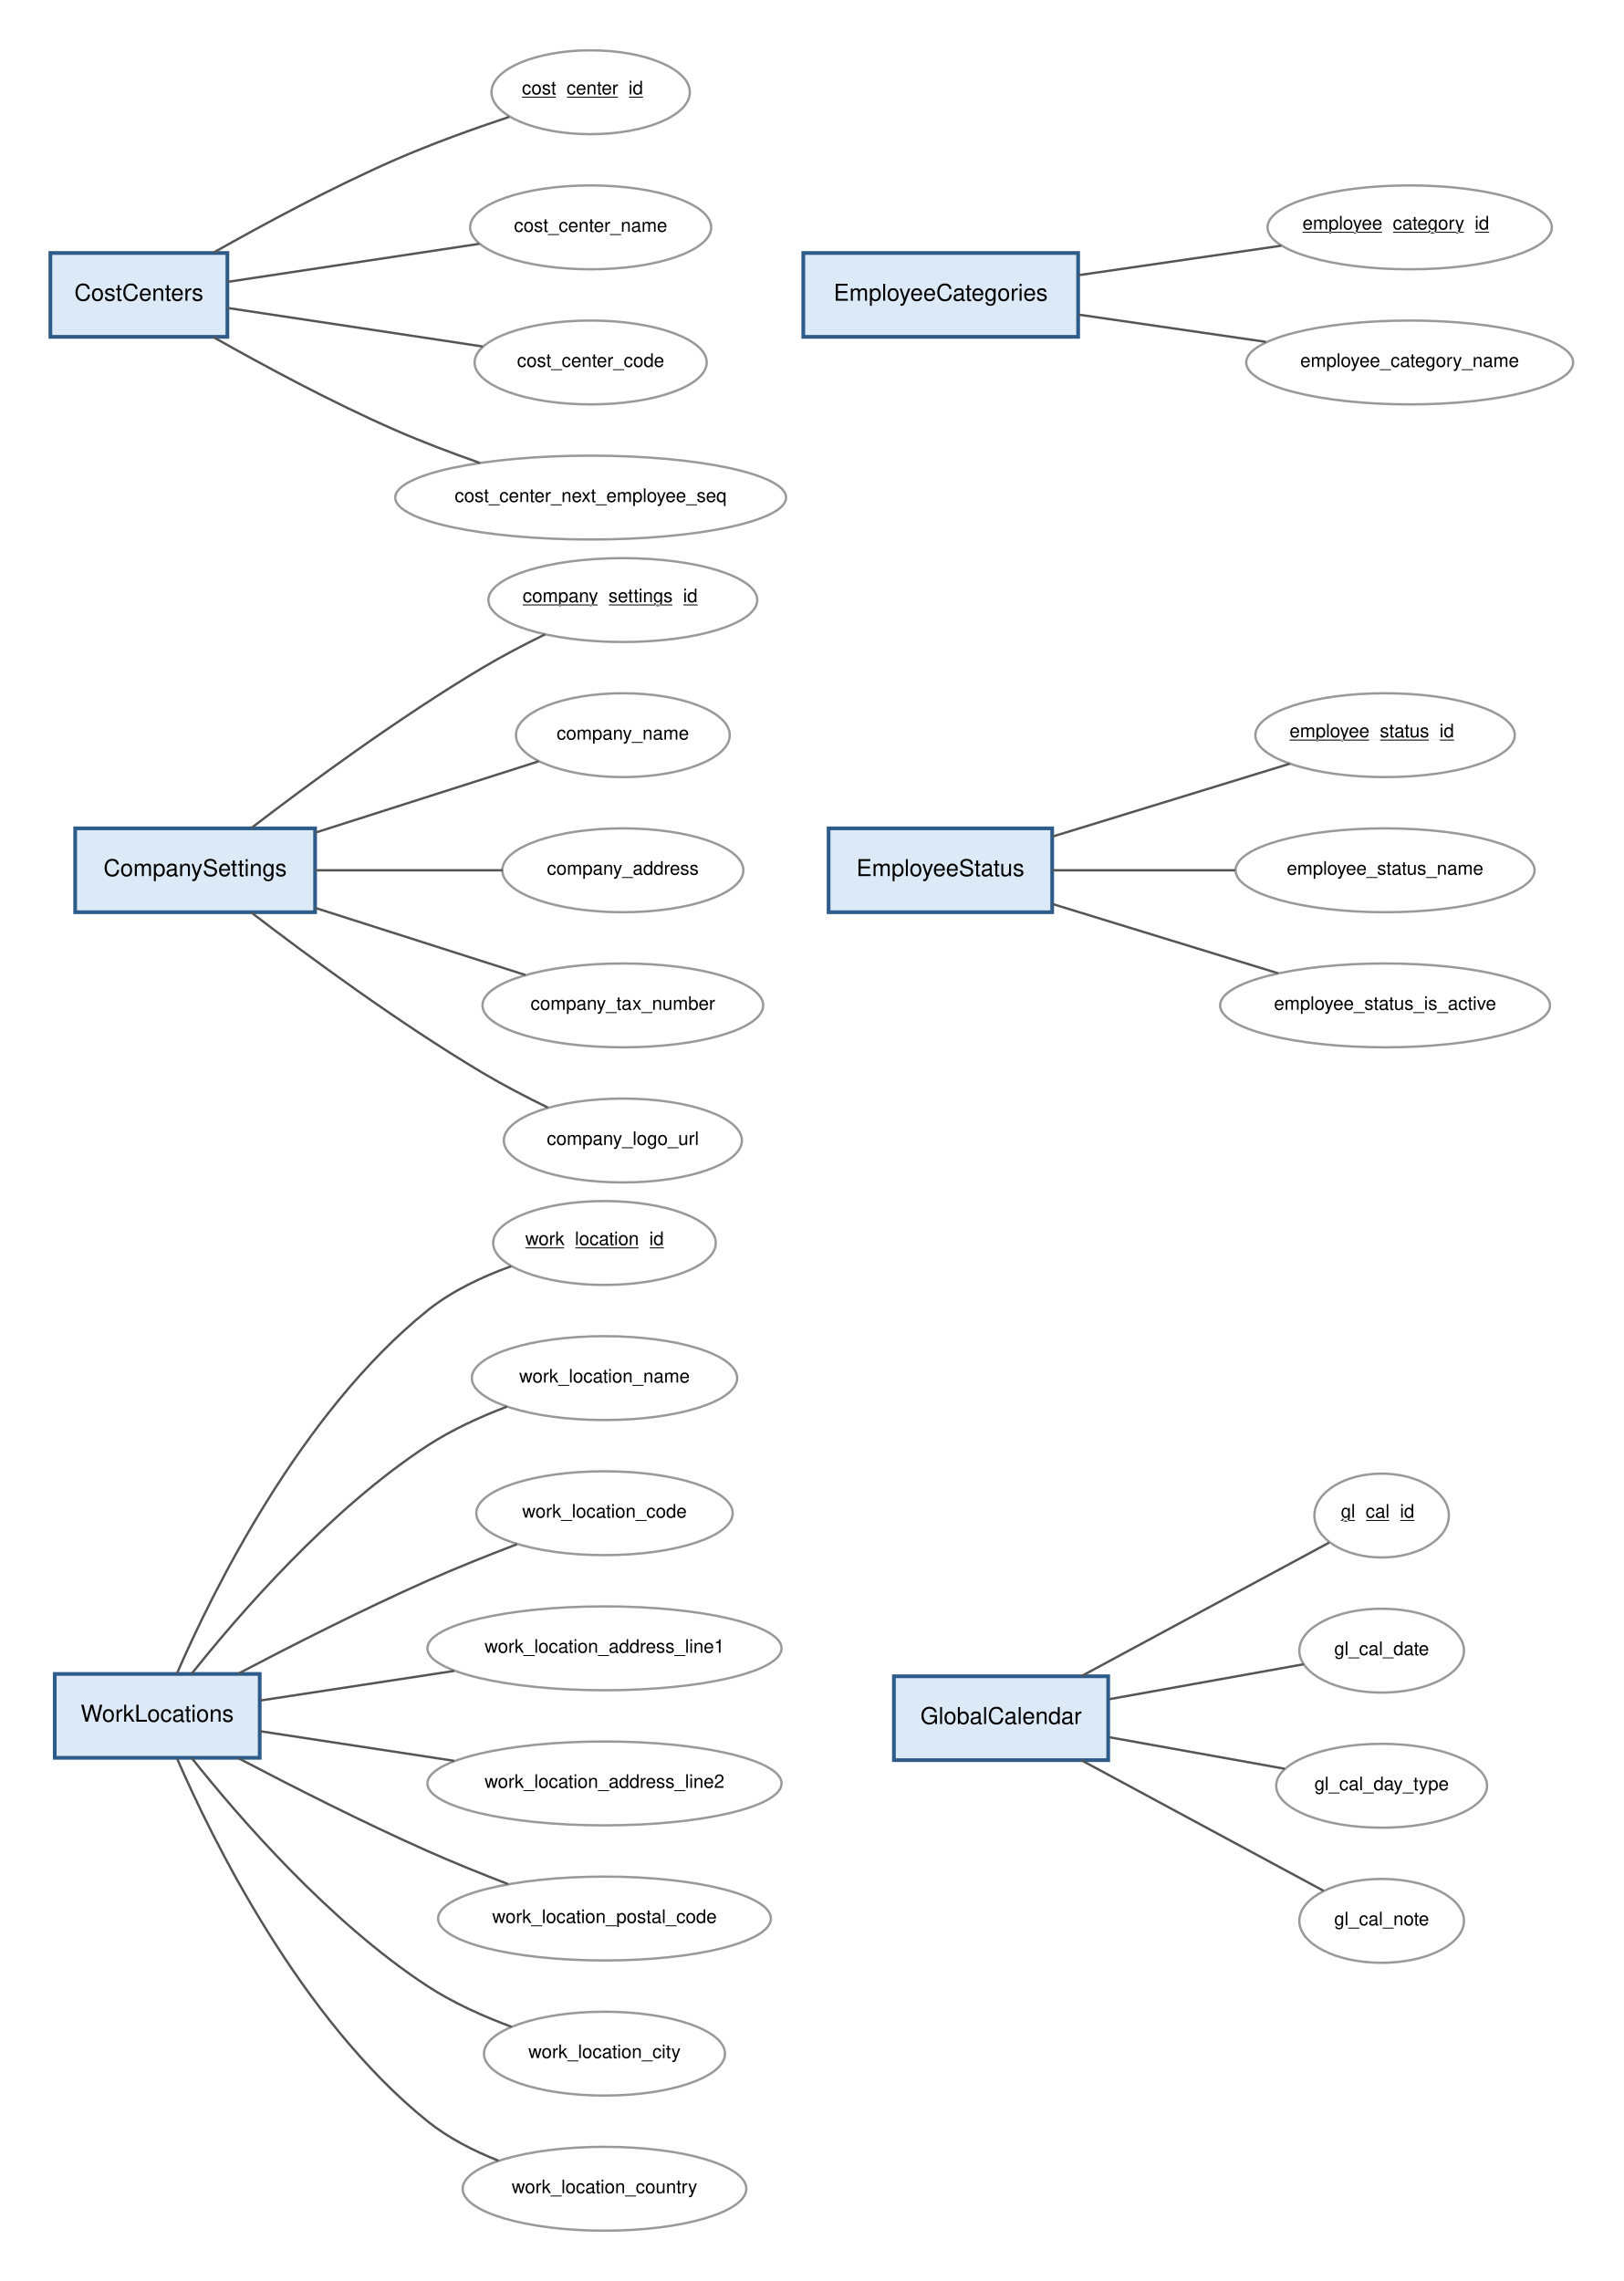
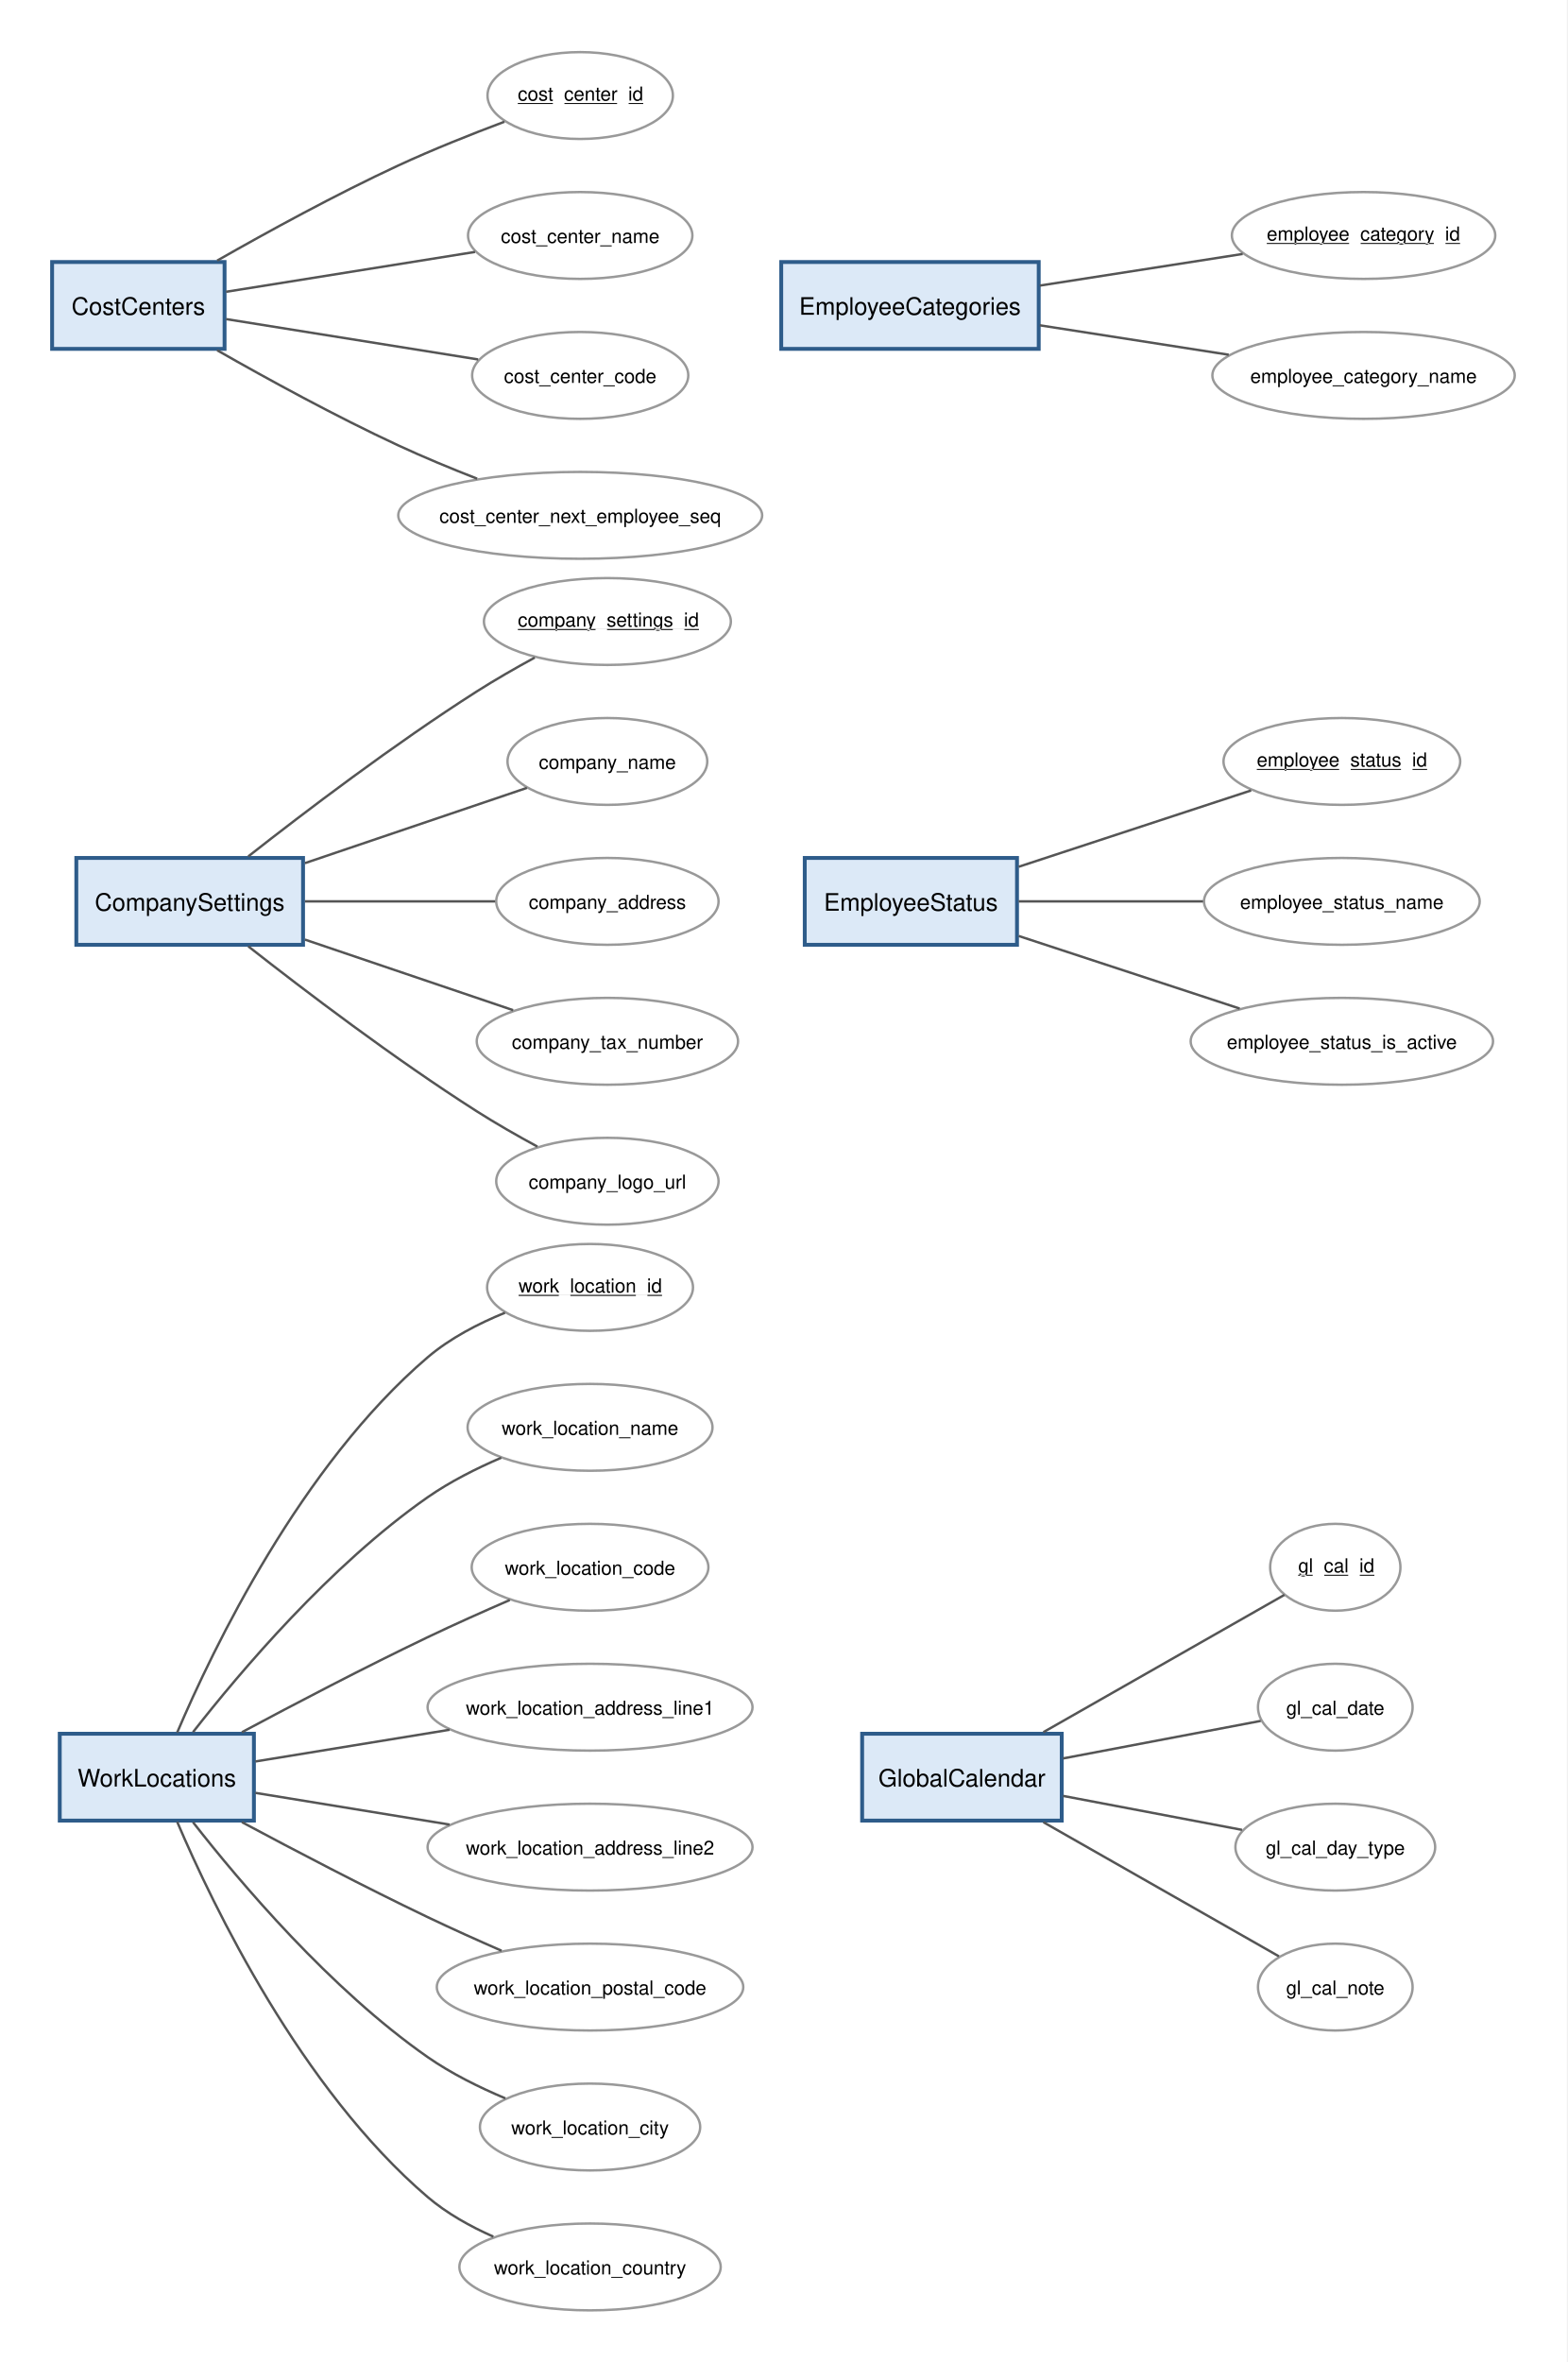
- <svg xmlns="http://www.w3.org/2000/svg" width="697pt" height="979pt" viewBox="0.00 0.00 697.10 979.20">
+ <svg xmlns="http://www.w3.org/2000/svg" width="650pt" height="979pt" viewBox="0.00 0.00 650.00 979.00">
  <g id="graph0" class="graph" transform="scale(1 1) rotate(0) translate(21.6 957.6)">
-     <polygon fill="white" stroke="transparent" points="-21.6,21.6 -21.6,-957.6 675.5,-957.6 675.5,21.6 -21.6,21.6" />
+     <polygon fill="white" stroke="none" points="-21.6,21.6 -21.6,-957.6 627.98,-957.6 627.98,21.6 -21.6,21.6" />
    <g id="node1" class="node">
-       <polygon fill="#dce9f7" stroke="#2e5c8a" stroke-width="1.6" points="430.09,-602 334.09,-602 334.09,-566 430.09,-566 430.09,-602" />
-       <text text-anchor="middle" x="382.09" y="-581.5" font-family="Helvetica,sans-Serif" font-size="10.00">EmployeeStatus</text>
+       <polygon fill="#dce9f7" stroke="#2e5c8a" stroke-width="1.6" points="400.03,-602 312.03,-602 312.03,-566 400.03,-566 400.03,-602" />
+       <text xml:space="preserve" text-anchor="middle" x="356.03" y="-580.12" font-family="Helvetica,sans-Serif" font-size="10.00">EmployeeStatus</text>
    </g>
    <g id="node2" class="node">
-       <ellipse fill="white" stroke="#999999" cx="573" cy="-642" rx="55.68" ry="18" />
-       <text text-anchor="start" x="532" y="-641.1" font-family="Helvetica,sans-Serif" text-decoration="underline" font-size="8.00">employee_status_id</text>
+       <ellipse fill="white" stroke="#999999" cx="534.7" cy="-642" rx="49.07" ry="18" />
+       <text xml:space="preserve" text-anchor="start" x="499.45" y="-639.9" font-family="Helvetica,sans-Serif" text-decoration="underline" font-size="8.00">employee_status_id</text>
    </g>
    <g id="edge1" class="edge">
-       <path fill="none" stroke="#555555" d="M430.27,-598.49C461.64,-608.12 502.37,-620.62 532.11,-629.75" />
+       <path fill="none" stroke="#555555" d="M400.7,-598.34C430.33,-608.07 469.07,-620.78 497.09,-629.98" />
    </g>
    <g id="node3" class="node">
-       <ellipse fill="white" stroke="#999999" cx="573" cy="-584" rx="64.19" ry="18" />
-       <text text-anchor="middle" x="573" y="-582.1" font-family="Helvetica,sans-Serif" font-size="8.00">employee_status_name</text>
+       <ellipse fill="white" stroke="#999999" cx="534.7" cy="-584" rx="57.15" ry="18" />
+       <text xml:space="preserve" text-anchor="middle" x="534.7" y="-580.9" font-family="Helvetica,sans-Serif" font-size="8.00">employee_status_name</text>
    </g>
    <g id="edge2" class="edge">
-       <path fill="none" stroke="#555555" d="M430.27,-584C453.99,-584 483.06,-584 508.68,-584" />
+       <path fill="none" stroke="#555555" d="M400.7,-584C423.79,-584 452.41,-584 477.18,-584" />
    </g>
    <g id="node4" class="node">
-       <ellipse fill="white" stroke="#999999" cx="573" cy="-526" rx="70.81" ry="18" />
-       <text text-anchor="middle" x="573" y="-524.1" font-family="Helvetica,sans-Serif" font-size="8.00">employee_status_is_active</text>
+       <ellipse fill="white" stroke="#999999" cx="534.7" cy="-526" rx="62.68" ry="18" />
+       <text xml:space="preserve" text-anchor="middle" x="534.7" y="-522.9" font-family="Helvetica,sans-Serif" font-size="8.00">employee_status_is_active</text>
    </g>
    <g id="edge3" class="edge">
-       <path fill="none" stroke="#555555" d="M430.27,-569.51C459.89,-560.42 497.86,-548.76 527.04,-539.8" />
+       <path fill="none" stroke="#555555" d="M400.7,-569.66C428.7,-560.47 464.82,-548.61 492.35,-539.57" />
    </g>
    <g id="node5" class="node">
-       <polygon fill="#dce9f7" stroke="#2e5c8a" stroke-width="1.6" points="441.23,-849 323.23,-849 323.23,-813 441.23,-813 441.23,-849" />
-       <text text-anchor="middle" x="382.23" y="-828.5" font-family="Helvetica,sans-Serif" font-size="10.00">EmployeeCategories</text>
+       <polygon fill="#dce9f7" stroke="#2e5c8a" stroke-width="1.6" points="409.03,-849 302.28,-849 302.28,-813 409.03,-813 409.03,-849" />
+       <text xml:space="preserve" text-anchor="middle" x="355.65" y="-827.13" font-family="Helvetica,sans-Serif" font-size="10.00">EmployeeCategories</text>
    </g>
    <g id="node6" class="node">
-       <ellipse fill="white" stroke="#999999" cx="583.56" cy="-860" rx="61.02" ry="18" />
-       <text text-anchor="start" x="537.56" y="-859.1" font-family="Helvetica,sans-Serif" text-decoration="underline" font-size="8.00">employee_category_id</text>
+       <ellipse fill="white" stroke="#999999" cx="543.7" cy="-860" rx="54.6" ry="18" />
+       <text xml:space="preserve" text-anchor="start" x="503.58" y="-857.9" font-family="Helvetica,sans-Serif" text-decoration="underline" font-size="8.00">employee_category_id</text>
    </g>
    <g id="edge4" class="edge">
-       <path fill="none" stroke="#555555" d="M441.42,-839.47C468.88,-843.46 501.46,-848.2 528.4,-852.12" />
+       <path fill="none" stroke="#555555" d="M409.47,-839.23C435.9,-843.35 467.69,-848.31 493.58,-852.34" />
    </g>
    <g id="node7" class="node">
-       <ellipse fill="white" stroke="#999999" cx="583.56" cy="-802" rx="70.17" ry="18" />
-       <text text-anchor="middle" x="583.56" y="-800.1" font-family="Helvetica,sans-Serif" font-size="8.00">employee_category_name</text>
+       <ellipse fill="white" stroke="#999999" cx="543.7" cy="-802" rx="62.68" ry="18" />
+       <text xml:space="preserve" text-anchor="middle" x="543.7" y="-798.9" font-family="Helvetica,sans-Serif" font-size="8.00">employee_category_name</text>
    </g>
    <g id="edge5" class="edge">
-       <path fill="none" stroke="#555555" d="M441.42,-822.53C466.7,-818.86 496.32,-814.55 521.87,-810.83" />
+       <path fill="none" stroke="#555555" d="M409.47,-822.77C433.96,-818.95 463.06,-814.41 487.81,-810.56" />
    </g>
    <g id="node8" class="node">
-       <polygon fill="#dce9f7" stroke="#2e5c8a" stroke-width="1.6" points="76,-849 0,-849 0,-813 76,-813 76,-849" />
-       <text text-anchor="middle" x="38" y="-828.5" font-family="Helvetica,sans-Serif" font-size="10.00">CostCenters</text>
+       <polygon fill="#dce9f7" stroke="#2e5c8a" stroke-width="1.6" points="71.5,-849 0,-849 0,-813 71.5,-813 71.5,-849" />
+       <text xml:space="preserve" text-anchor="middle" x="35.75" y="-827.13" font-family="Helvetica,sans-Serif" font-size="10.00">CostCenters</text>
    </g>
    <g id="node9" class="node">
-       <ellipse fill="white" stroke="#999999" cx="231.95" cy="-918" rx="42.58" ry="18" />
-       <text text-anchor="start" x="202.45" y="-917.1" font-family="Helvetica,sans-Serif" text-decoration="underline" font-size="8.00">cost_center_id</text>
+       <ellipse fill="white" stroke="#999999" cx="218.94" cy="-918" rx="38.43" ry="18" />
+       <text xml:space="preserve" text-anchor="start" x="193.07" y="-915.9" font-family="Helvetica,sans-Serif" text-decoration="underline" font-size="8.00">cost_center_id</text>
    </g>
    <g id="edge6" class="edge">
-       <path fill="none" stroke="#555555" d="M69.85,-849.05C91.34,-861.21 120.9,-877.14 148,-889 163.79,-895.91 181.8,-902.37 197,-907.43" />
+       <path fill="none" stroke="#555555" d="M68.44,-849.59C89.4,-861.54 117.67,-877.01 143.5,-889 157.72,-895.6 173.89,-902.02 187.52,-907.14" />
    </g>
    <g id="node10" class="node">
-       <ellipse fill="white" stroke="#999999" cx="231.95" cy="-860" rx="51.74" ry="18" />
-       <text text-anchor="middle" x="231.95" y="-858.1" font-family="Helvetica,sans-Serif" font-size="8.00">cost_center_name</text>
+       <ellipse fill="white" stroke="#999999" cx="218.94" cy="-860" rx="46.51" ry="18" />
+       <text xml:space="preserve" text-anchor="middle" x="218.94" y="-856.9" font-family="Helvetica,sans-Serif" font-size="8.00">cost_center_name</text>
    </g>
    <g id="edge7" class="edge">
-       <path fill="none" stroke="#555555" d="M76.01,-836.59C106.84,-841.25 150.93,-847.91 184.19,-852.94" />
+       <path fill="none" stroke="#555555" d="M72.12,-836.66C101.67,-841.39 143.91,-848.15 175.33,-853.18" />
    </g>
    <g id="node11" class="node">
-       <ellipse fill="white" stroke="#999999" cx="231.95" cy="-802" rx="49.83" ry="18" />
-       <text text-anchor="middle" x="231.95" y="-800.1" font-family="Helvetica,sans-Serif" font-size="8.00">cost_center_code</text>
+       <ellipse fill="white" stroke="#999999" cx="218.94" cy="-802" rx="44.81" ry="18" />
+       <text xml:space="preserve" text-anchor="middle" x="218.94" y="-798.9" font-family="Helvetica,sans-Serif" font-size="8.00">cost_center_code</text>
    </g>
    <g id="edge8" class="edge">
-       <path fill="none" stroke="#555555" d="M76.01,-825.41C107.28,-820.68 152.17,-813.9 185.6,-808.85" />
+       <path fill="none" stroke="#555555" d="M72.12,-825.34C102.09,-820.54 145.09,-813.66 176.64,-808.61" />
    </g>
    <g id="node12" class="node">
-       <ellipse fill="white" stroke="#999999" cx="231.95" cy="-744" rx="83.9" ry="18" />
-       <text text-anchor="middle" x="231.95" y="-742.1" font-family="Helvetica,sans-Serif" font-size="8.00">cost_center_next_employee_seq</text>
+       <ellipse fill="white" stroke="#999999" cx="218.94" cy="-744" rx="75.44" ry="18" />
+       <text xml:space="preserve" text-anchor="middle" x="218.94" y="-740.9" font-family="Helvetica,sans-Serif" font-size="8.00">cost_center_next_employee_seq</text>
    </g>
    <g id="edge9" class="edge">
-       <path fill="none" stroke="#555555" d="M69.85,-812.95C91.34,-800.79 120.9,-784.86 148,-773 159.6,-767.92 172.4,-763.09 184.4,-758.87" />
+       <path fill="none" stroke="#555555" d="M68.44,-812.41C89.4,-800.46 117.67,-784.99 143.5,-773 153.94,-768.15 165.44,-763.4 176.21,-759.19" />
    </g>
    <g id="node13" class="node">
-       <polygon fill="#dce9f7" stroke="#2e5c8a" stroke-width="1.6" points="89.88,-239 1.88,-239 1.88,-203 89.88,-203 89.88,-239" />
-       <text text-anchor="middle" x="45.88" y="-218.5" font-family="Helvetica,sans-Serif" font-size="10.00">WorkLocations</text>
+       <polygon fill="#dce9f7" stroke="#2e5c8a" stroke-width="1.6" points="83.67,-239 3.17,-239 3.17,-203 83.67,-203 83.67,-239" />
+       <text xml:space="preserve" text-anchor="middle" x="43.42" y="-217.12" font-family="Helvetica,sans-Serif" font-size="10.00">WorkLocations</text>
    </g>
    <g id="node14" class="node">
-       <ellipse fill="white" stroke="#999999" cx="237.89" cy="-424" rx="47.79" ry="18" />
-       <text text-anchor="start" x="203.89" y="-423.1" font-family="Helvetica,sans-Serif" text-decoration="underline" font-size="8.00">work_location_id</text>
+       <ellipse fill="white" stroke="#999999" cx="223.02" cy="-424" rx="42.68" ry="18" />
+       <text xml:space="preserve" text-anchor="start" x="193.4" y="-421.9" font-family="Helvetica,sans-Serif" text-decoration="underline" font-size="8.00">work_location_id</text>
    </g>
    <g id="edge10" class="edge">
-       <path fill="none" stroke="#555555" d="M54.34,-239.19C69.53,-274.13 107.31,-351.06 161.88,-395 172.32,-403.41 185.48,-409.58 197.85,-414.03" />
+       <path fill="none" stroke="#555555" d="M51.87,-239.53C66.73,-274.37 103.19,-350.17 155.67,-395 164.94,-402.92 176.71,-409 187.76,-413.5" />
    </g>
    <g id="node15" class="node">
-       <ellipse fill="white" stroke="#999999" cx="237.89" cy="-366" rx="56.95" ry="18" />
-       <text text-anchor="middle" x="237.89" y="-364.1" font-family="Helvetica,sans-Serif" font-size="8.00">work_location_name</text>
+       <ellipse fill="white" stroke="#999999" cx="223.02" cy="-366" rx="50.77" ry="18" />
+       <text xml:space="preserve" text-anchor="middle" x="223.02" y="-362.9" font-family="Helvetica,sans-Serif" font-size="8.00">work_location_name</text>
    </g>
    <g id="edge11" class="edge">
-       <path fill="none" stroke="#555555" d="M60.64,-239.05C80.54,-264.08 119.64,-309.37 161.88,-337 172.28,-343.8 184.51,-349.38 196.05,-353.76" />
+       <path fill="none" stroke="#555555" d="M58.42,-239.67C77.91,-264.61 115.39,-308.9 155.67,-337 164.95,-343.47 175.9,-348.98 186.21,-353.4" />
    </g>
    <g id="node16" class="node">
-       <ellipse fill="white" stroke="#999999" cx="237.89" cy="-308" rx="55.04" ry="18" />
-       <text text-anchor="middle" x="237.89" y="-306.1" font-family="Helvetica,sans-Serif" font-size="8.00">work_location_code</text>
+       <ellipse fill="white" stroke="#999999" cx="223.02" cy="-308" rx="49.07" ry="18" />
+       <text xml:space="preserve" text-anchor="middle" x="223.02" y="-304.9" font-family="Helvetica,sans-Serif" font-size="8.00">work_location_code</text>
    </g>
    <g id="edge12" class="edge">
-       <path fill="none" stroke="#555555" d="M80.68,-239.15C103.37,-251.06 134.09,-266.65 161.88,-279 174.26,-284.5 188.03,-289.99 200.35,-294.7" />
+       <path fill="none" stroke="#555555" d="M78.69,-239.64C100.53,-251.33 129.53,-266.5 155.67,-279 166.67,-284.26 178.86,-289.7 189.76,-294.43" />
    </g>
    <g id="node17" class="node">
-       <ellipse fill="white" stroke="#999999" cx="237.89" cy="-250" rx="76.02" ry="18" />
-       <text text-anchor="middle" x="237.89" y="-248.1" font-family="Helvetica,sans-Serif" font-size="8.00">work_location_address_line1</text>
+       <ellipse fill="white" stroke="#999999" cx="223.02" cy="-250" rx="67.36" ry="18" />
+       <text xml:space="preserve" text-anchor="middle" x="223.02" y="-246.9" font-family="Helvetica,sans-Serif" font-size="8.00">work_location_address_line1</text>
    </g>
    <g id="edge13" class="edge">
-       <path fill="none" stroke="#555555" d="M90,-227.58C114.63,-231.34 145.99,-236.13 173.39,-240.31" />
+       <path fill="none" stroke="#555555" d="M84.27,-227.51C108,-231.38 138.51,-236.36 164.78,-240.65" />
    </g>
    <g id="node18" class="node">
-       <ellipse fill="white" stroke="#999999" cx="237.89" cy="-192" rx="76.02" ry="18" />
-       <text text-anchor="middle" x="237.89" y="-190.1" font-family="Helvetica,sans-Serif" font-size="8.00">work_location_address_line2</text>
+       <ellipse fill="white" stroke="#999999" cx="223.02" cy="-192" rx="67.36" ry="18" />
+       <text xml:space="preserve" text-anchor="middle" x="223.02" y="-188.9" font-family="Helvetica,sans-Serif" font-size="8.00">work_location_address_line2</text>
    </g>
    <g id="edge14" class="edge">
-       <path fill="none" stroke="#555555" d="M90,-214.42C114.63,-210.66 145.99,-205.87 173.39,-201.69" />
+       <path fill="none" stroke="#555555" d="M84.27,-214.49C108,-210.62 138.51,-205.64 164.78,-201.35" />
    </g>
    <g id="node19" class="node">
-       <ellipse fill="white" stroke="#999999" cx="237.89" cy="-134" rx="71.44" ry="18" />
-       <text text-anchor="middle" x="237.89" y="-132.1" font-family="Helvetica,sans-Serif" font-size="8.00">work_location_postal_code</text>
+       <ellipse fill="white" stroke="#999999" cx="223.02" cy="-134" rx="63.53" ry="18" />
+       <text xml:space="preserve" text-anchor="middle" x="223.02" y="-130.9" font-family="Helvetica,sans-Serif" font-size="8.00">work_location_postal_code</text>
    </g>
    <g id="edge15" class="edge">
-       <path fill="none" stroke="#555555" d="M80.68,-202.85C103.37,-190.94 134.09,-175.35 161.88,-163 172.98,-158.07 185.2,-153.14 196.5,-148.78" />
+       <path fill="none" stroke="#555555" d="M78.69,-202.36C100.53,-190.67 129.53,-175.5 155.67,-163 165.53,-158.28 176.36,-153.42 186.35,-149.06" />
    </g>
    <g id="node20" class="node">
-       <ellipse fill="white" stroke="#999999" cx="237.89" cy="-76" rx="51.74" ry="18" />
-       <text text-anchor="middle" x="237.89" y="-74.1" font-family="Helvetica,sans-Serif" font-size="8.00">work_location_city</text>
+       <ellipse fill="white" stroke="#999999" cx="223.02" cy="-76" rx="45.66" ry="18" />
+       <text xml:space="preserve" text-anchor="middle" x="223.02" y="-72.9" font-family="Helvetica,sans-Serif" font-size="8.00">work_location_city</text>
    </g>
    <g id="edge16" class="edge">
-       <path fill="none" stroke="#555555" d="M60.64,-202.95C80.54,-177.92 119.64,-132.63 161.88,-105 172.86,-97.82 185.9,-92 197.99,-87.51" />
+       <path fill="none" stroke="#555555" d="M58.42,-202.33C77.91,-177.39 115.39,-133.1 155.67,-105 165.46,-98.17 177.13,-92.41 187.92,-87.87" />
    </g>
    <g id="node21" class="node">
-       <ellipse fill="white" stroke="#999999" cx="237.89" cy="-18" rx="60.89" ry="18" />
-       <text text-anchor="middle" x="237.89" y="-16.1" font-family="Helvetica,sans-Serif" font-size="8.00">work_location_country</text>
+       <ellipse fill="white" stroke="#999999" cx="223.02" cy="-18" rx="54.17" ry="18" />
+       <text xml:space="preserve" text-anchor="middle" x="223.02" y="-14.9" font-family="Helvetica,sans-Serif" font-size="8.00">work_location_country</text>
    </g>
    <g id="edge17" class="edge">
-       <path fill="none" stroke="#555555" d="M54.34,-202.81C69.53,-167.87 107.31,-90.94 161.88,-47 170.8,-39.82 181.7,-34.26 192.4,-30.03" />
+       <path fill="none" stroke="#555555" d="M51.87,-202.47C66.73,-167.63 103.19,-91.83 155.67,-47 163.6,-40.22 173.37,-34.79 182.94,-30.55" />
    </g>
    <g id="node22" class="node">
-       <polygon fill="#dce9f7" stroke="#2e5c8a" stroke-width="1.6" points="454.14,-238 362.14,-238 362.14,-202 454.14,-202 454.14,-238" />
-       <text text-anchor="middle" x="408.14" y="-217.5" font-family="Helvetica,sans-Serif" font-size="10.00">GlobalCalendar</text>
+       <polygon fill="#dce9f7" stroke="#2e5c8a" stroke-width="1.6" points="418.57,-239 335.82,-239 335.82,-203 418.57,-203 418.57,-239" />
+       <text xml:space="preserve" text-anchor="middle" x="377.19" y="-217.12" font-family="Helvetica,sans-Serif" font-size="10.00">GlobalCalendar</text>
    </g>
    <g id="node23" class="node">
-       <ellipse fill="white" stroke="#999999" cx="571.52" cy="-307" rx="28.86" ry="18" />
-       <text text-anchor="start" x="554.02" y="-306.1" font-family="Helvetica,sans-Serif" text-decoration="underline" font-size="8.00">gl_cal_id</text>
+       <ellipse fill="white" stroke="#999999" cx="531.98" cy="-308" rx="27" ry="18" />
+       <text xml:space="preserve" text-anchor="start" x="516.6" y="-305.9" font-family="Helvetica,sans-Serif" text-decoration="underline" font-size="8.00">gl_cal_id</text>
    </g>
    <g id="edge18" class="edge">
-       <path fill="none" stroke="#555555" d="M442.58,-238.03C474.52,-255.25 521.72,-280.69 548.97,-295.38" />
+       <path fill="none" stroke="#555555" d="M410.97,-239.66C441.31,-256.94 485.44,-282.07 510.88,-296.56" />
    </g>
    <g id="node24" class="node">
-       <ellipse fill="white" stroke="#999999" cx="571.52" cy="-249" rx="35.34" ry="18" />
-       <text text-anchor="middle" x="571.52" y="-247.1" font-family="Helvetica,sans-Serif" font-size="8.00">gl_cal_date</text>
+       <ellipse fill="white" stroke="#999999" cx="531.98" cy="-250" rx="32.05" ry="18" />
+       <text xml:space="preserve" text-anchor="middle" x="531.98" y="-246.9" font-family="Helvetica,sans-Serif" font-size="8.00">gl_cal_date</text>
    </g>
    <g id="edge19" class="edge">
-       <path fill="none" stroke="#555555" d="M454.53,-228.16C481.09,-232.93 514.03,-238.85 538,-243.16" />
+       <path fill="none" stroke="#555555" d="M419.14,-228.77C444.95,-233.67 477.69,-239.89 501.07,-244.32" />
    </g>
    <g id="node25" class="node">
-       <ellipse fill="white" stroke="#999999" cx="571.52" cy="-191" rx="45.26" ry="18" />
-       <text text-anchor="middle" x="571.52" y="-189.1" font-family="Helvetica,sans-Serif" font-size="8.00">gl_cal_day_type</text>
+       <ellipse fill="white" stroke="#999999" cx="531.98" cy="-192" rx="41.41" ry="18" />
+       <text xml:space="preserve" text-anchor="middle" x="531.98" y="-188.9" font-family="Helvetica,sans-Serif" font-size="8.00">gl_cal_day_type</text>
    </g>
    <g id="edge20" class="edge">
-       <path fill="none" stroke="#555555" d="M454.53,-211.84C478.2,-207.59 506.94,-202.43 529.88,-198.3" />
+       <path fill="none" stroke="#555555" d="M419.14,-213.23C442.21,-208.85 470.82,-203.42 493.33,-199.15" />
    </g>
    <g id="node26" class="node">
-       <ellipse fill="white" stroke="#999999" cx="571.52" cy="-133" rx="35.34" ry="18" />
-       <text text-anchor="middle" x="571.52" y="-131.1" font-family="Helvetica,sans-Serif" font-size="8.00">gl_cal_note</text>
+       <ellipse fill="white" stroke="#999999" cx="531.98" cy="-134" rx="32.05" ry="18" />
+       <text xml:space="preserve" text-anchor="middle" x="531.98" y="-130.9" font-family="Helvetica,sans-Serif" font-size="8.00">gl_cal_note</text>
    </g>
    <g id="edge21" class="edge">
-       <path fill="none" stroke="#555555" d="M442.58,-201.97C473.6,-185.25 519.01,-160.77 546.56,-145.92" />
+       <path fill="none" stroke="#555555" d="M410.97,-202.34C440.43,-185.56 482.91,-161.37 508.63,-146.73" />
    </g>
    <g id="node27" class="node">
-       <polygon fill="#dce9f7" stroke="#2e5c8a" stroke-width="1.6" points="113.65,-602 10.65,-602 10.65,-566 113.65,-566 113.65,-602" />
-       <text text-anchor="middle" x="62.15" y="-581.5" font-family="Helvetica,sans-Serif" font-size="10.00">CompanySettings</text>
+       <polygon fill="#dce9f7" stroke="#2e5c8a" stroke-width="1.6" points="104.04,-602 10.04,-602 10.04,-566 104.04,-566 104.04,-602" />
+       <text xml:space="preserve" text-anchor="middle" x="57.04" y="-580.12" font-family="Helvetica,sans-Serif" font-size="10.00">CompanySettings</text>
    </g>
    <g id="node28" class="node">
-       <ellipse fill="white" stroke="#999999" cx="245.77" cy="-700" rx="57.71" ry="18" />
-       <text text-anchor="start" x="202.77" y="-699.1" font-family="Helvetica,sans-Serif" text-decoration="underline" font-size="8.00">company_settings_id</text>
+       <ellipse fill="white" stroke="#999999" cx="230.21" cy="-700" rx="51.19" ry="18" />
+       <text xml:space="preserve" text-anchor="start" x="193.09" y="-697.9" font-family="Helvetica,sans-Serif" text-decoration="underline" font-size="8.00">company_settings_id</text>
    </g>
    <g id="edge22" class="edge">
-       <path fill="none" stroke="#555555" d="M86.33,-602.18C110.41,-620.65 149.56,-649.52 185.65,-671 194.1,-676.03 203.54,-680.95 212.36,-685.27" />
+       <path fill="none" stroke="#555555" d="M81.33,-602.64C104.66,-620.96 141.91,-649.25 176.04,-671 183.67,-675.86 192.17,-680.73 200.1,-685.05" />
    </g>
    <g id="node29" class="node">
-       <ellipse fill="white" stroke="#999999" cx="245.77" cy="-642" rx="45.89" ry="18" />
-       <text text-anchor="middle" x="245.77" y="-640.1" font-family="Helvetica,sans-Serif" font-size="8.00">company_name</text>
+       <ellipse fill="white" stroke="#999999" cx="230.21" cy="-642" rx="41.41" ry="18" />
+       <text xml:space="preserve" text-anchor="middle" x="230.21" y="-638.9" font-family="Helvetica,sans-Serif" font-size="8.00">company_name</text>
    </g>
    <g id="edge23" class="edge">
-       <path fill="none" stroke="#555555" d="M113.74,-600.16C144.28,-609.91 182.44,-622.09 209.68,-630.79" />
+       <path fill="none" stroke="#555555" d="M104.82,-599.85C134.02,-609.74 170.86,-622.23 196.85,-631.04" />
    </g>
    <g id="node30" class="node">
-       <ellipse fill="white" stroke="#999999" cx="245.77" cy="-584" rx="51.74" ry="18" />
-       <text text-anchor="middle" x="245.77" y="-582.1" font-family="Helvetica,sans-Serif" font-size="8.00">company_address</text>
+       <ellipse fill="white" stroke="#999999" cx="230.21" cy="-584" rx="46.09" ry="18" />
+       <text xml:space="preserve" text-anchor="middle" x="230.21" y="-580.9" font-family="Helvetica,sans-Serif" font-size="8.00">company_address</text>
    </g>
    <g id="edge24" class="edge">
-       <path fill="none" stroke="#555555" d="M113.74,-584C138.83,-584 169.04,-584 194.14,-584" />
+       <path fill="none" stroke="#555555" d="M104.82,-584C129.36,-584 159.32,-584 183.68,-584" />
    </g>
    <g id="node31" class="node">
-       <ellipse fill="white" stroke="#999999" cx="245.77" cy="-526" rx="60.25" ry="18" />
-       <text text-anchor="middle" x="245.77" y="-524.1" font-family="Helvetica,sans-Serif" font-size="8.00">company_tax_number</text>
+       <ellipse fill="white" stroke="#999999" cx="230.21" cy="-526" rx="54.17" ry="18" />
+       <text xml:space="preserve" text-anchor="middle" x="230.21" y="-522.9" font-family="Helvetica,sans-Serif" font-size="8.00">company_tax_number</text>
    </g>
    <g id="edge25" class="edge">
-       <path fill="none" stroke="#555555" d="M113.74,-567.84C142.19,-558.76 177.23,-547.57 203.92,-539.05" />
+       <path fill="none" stroke="#555555" d="M104.82,-568.15C131.94,-558.96 165.66,-547.54 191.14,-538.9" />
    </g>
    <g id="node32" class="node">
-       <ellipse fill="white" stroke="#999999" cx="245.77" cy="-468" rx="51.1" ry="18" />
-       <text text-anchor="middle" x="245.77" y="-466.1" font-family="Helvetica,sans-Serif" font-size="8.00">company_logo_url</text>
+       <ellipse fill="white" stroke="#999999" cx="230.21" cy="-468" rx="46.09" ry="18" />
+       <text xml:space="preserve" text-anchor="middle" x="230.21" y="-464.9" font-family="Helvetica,sans-Serif" font-size="8.00">company_logo_url</text>
    </g>
    <g id="edge26" class="edge">
-       <path fill="none" stroke="#555555" d="M86.33,-565.82C110.41,-547.35 149.56,-518.48 185.65,-497 194.49,-491.74 204.42,-486.59 213.59,-482.13" />
+       <path fill="none" stroke="#555555" d="M81.33,-565.36C104.66,-547.04 141.91,-518.75 176.04,-497 184.02,-491.91 192.96,-486.82 201.2,-482.35" />
    </g>
  </g>
</svg>
